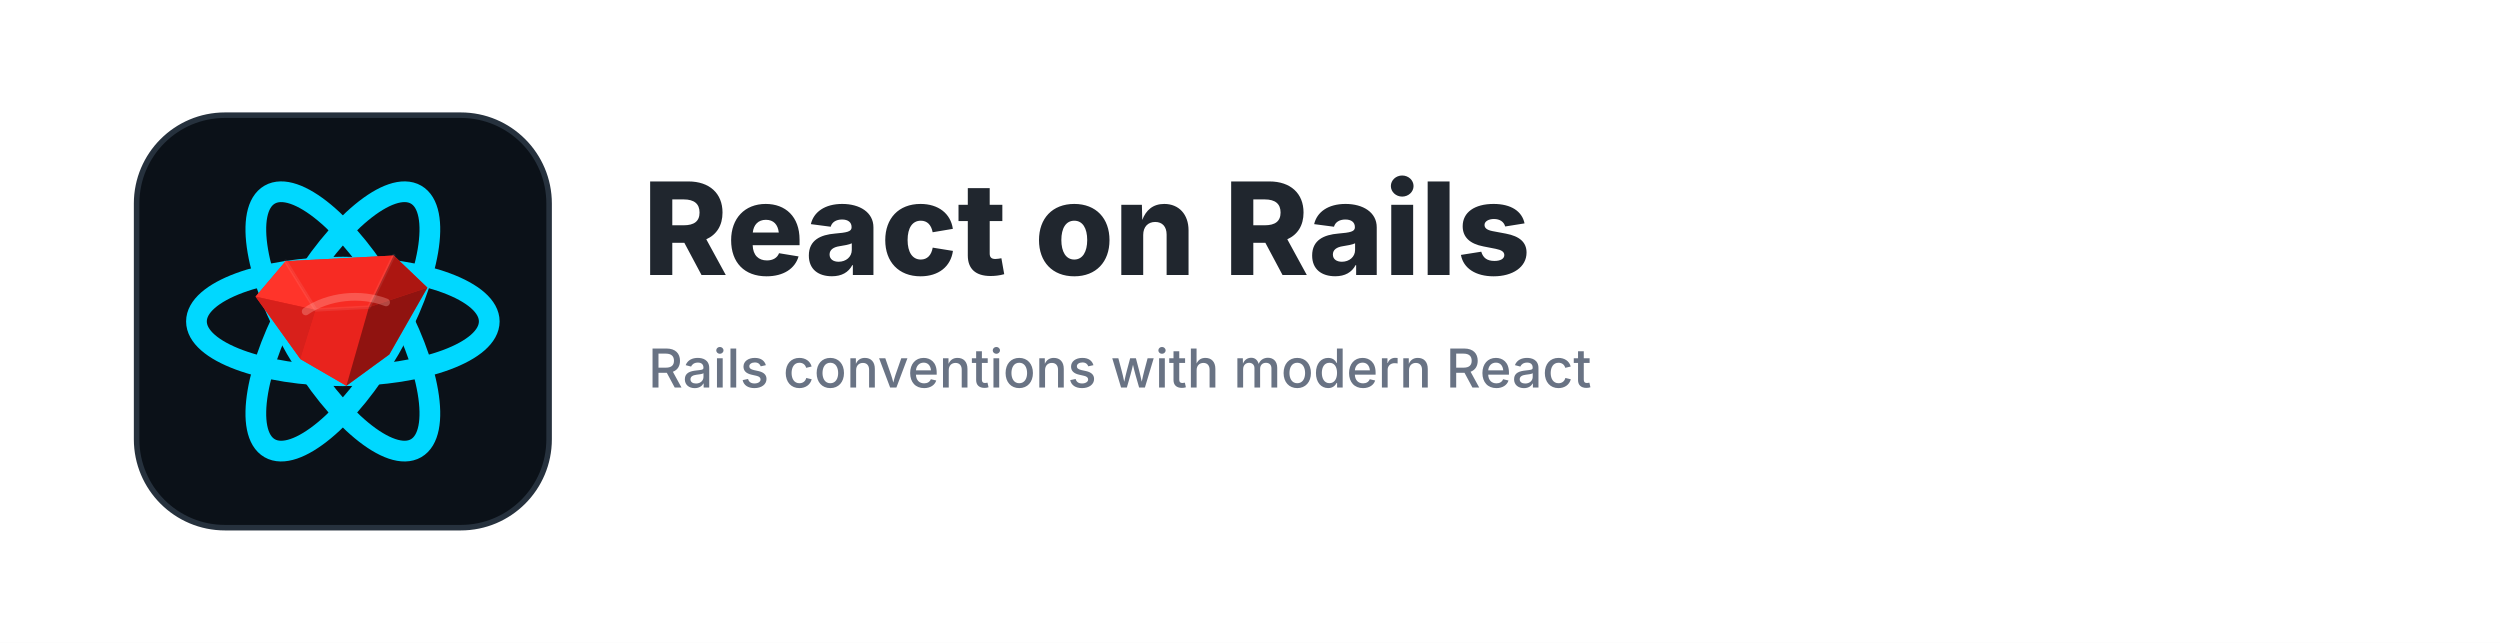
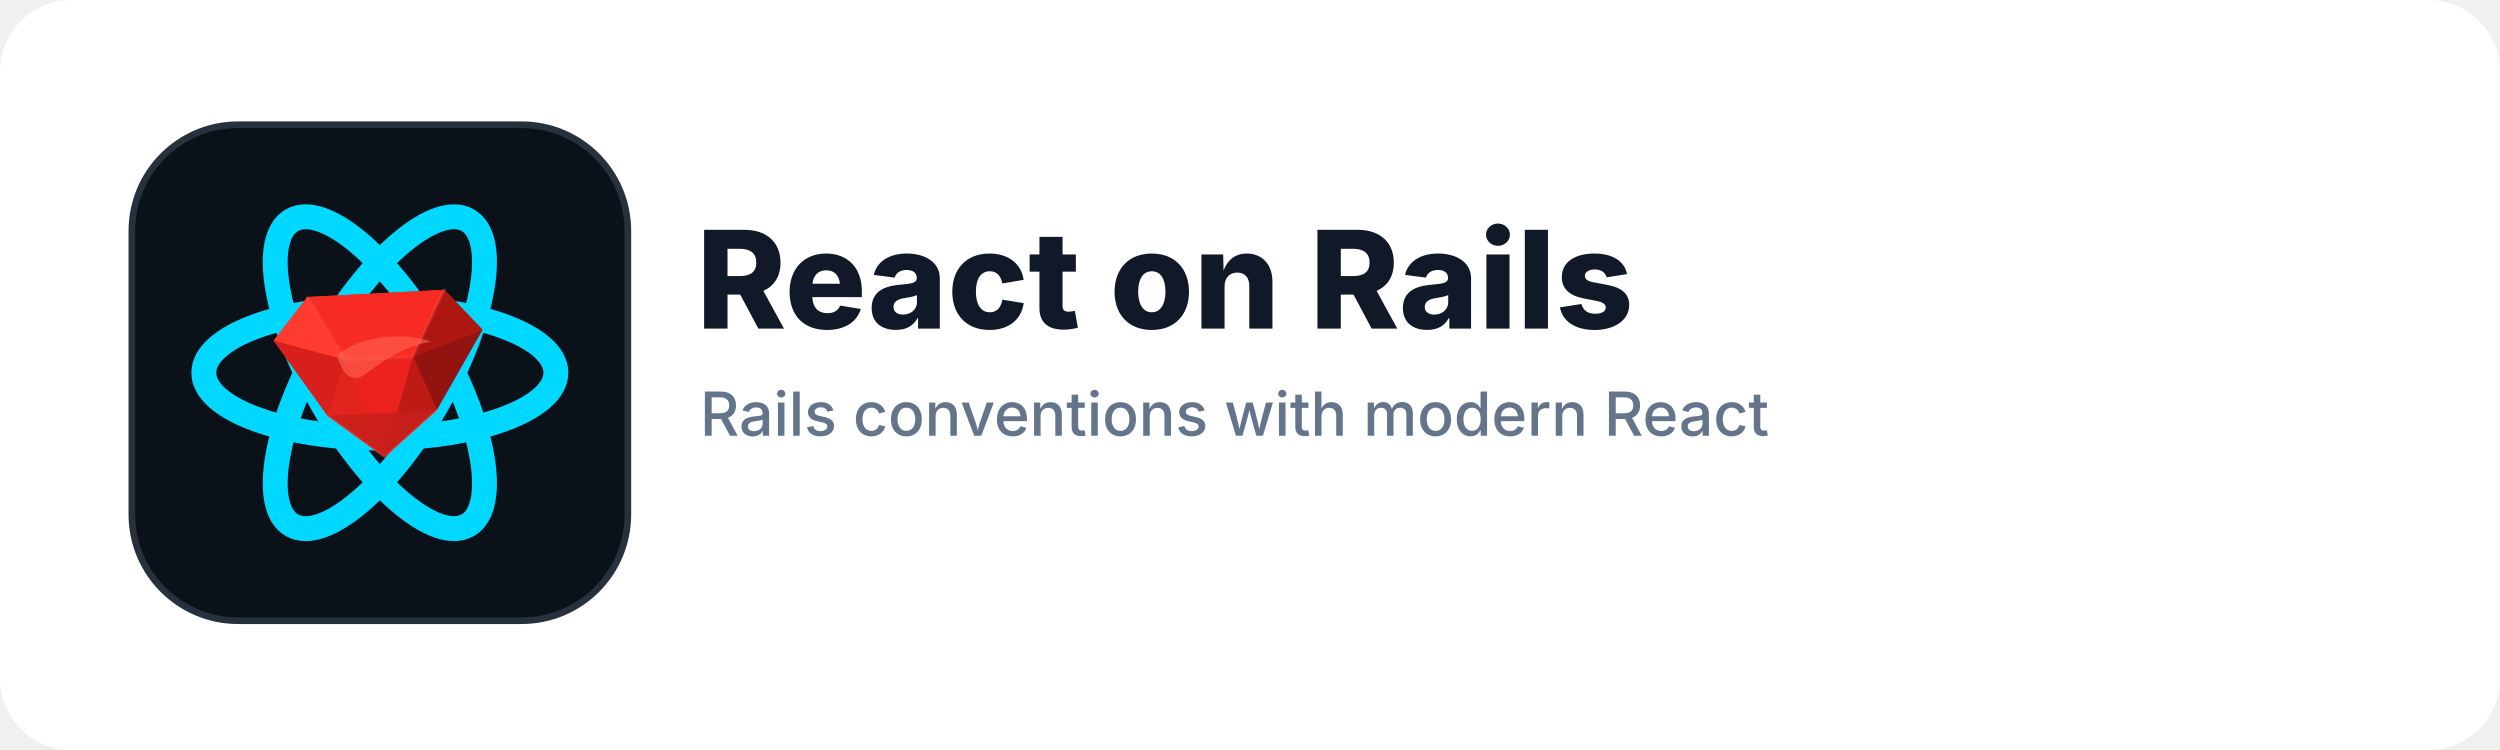
- <svg xmlns="http://www.w3.org/2000/svg" viewBox="0 0 1400 360" role="img" aria-label="React on Rails lockup — Balanced facets + tip — reduced tilt">
-   <rect width="1400" height="360" rx="0" fill="#FFFFFF" />
-   <g transform="translate(60 48) scale(0.2578125)">
+ <svg xmlns="http://www.w3.org/2000/svg" viewBox="0 0 1400 420" role="img" aria-label="React on Rails logo lockup — Reduced tilt + full triangle + red glint">
+   <rect width="1400" height="420" rx="40" fill="#FFFFFF" />
+   <g transform="translate(54 50) scale(0.31)">
    <rect x="64" y="64" width="896" height="896" rx="192" fill="#0B1118" stroke="#26313D" stroke-width="12" />
    <g>
      <g fill="none" stroke="#00D8FF" stroke-width="45" stroke-linecap="round" stroke-linejoin="round">
        <ellipse cx="512" cy="512" rx="318" ry="118" />
        <ellipse cx="512" cy="512" rx="318" ry="118" transform="rotate(60 512 512)" />
        <ellipse cx="512" cy="512" rx="318" ry="118" transform="rotate(-60 512 512)" />
      </g>
      <g transform="translate(512 505) rotate(-3) scale(1.05)">
-         <path d="M-178 -54 L-112 -124 L112 -124 L178 -54 L92 80 L0 140 L-92 80 Z" fill="#EC221E" />
-         <path d="M-178 -54 L-112 -124 L-55 -20 Z" fill="#FF342A" />
-         <path d="M-112 -124 L112 -124 L55 -20 L-55 -20 Z" fill="#F72B23" />
-         <path d="M112 -124 L178 -54 L55 -20 Z" fill="#A81510" opacity="0.94" />
-         <path d="M-178 -54 L-55 -20 L-92 80 Z" fill="#D8201B" />
-         <path d="M-92 80 L-55 -20 L55 -20 L0 140 Z" fill="#E9231D" />
-         <path d="M55 -20 L178 -54 L92 80 L0 140 Z" fill="#76100C" opacity="0.78" />
-         <path d="M-76 -18 C-28 -48 40 -51 91 -28" fill="none" stroke="#FFB6AD" stroke-width="16" stroke-linecap="round" opacity="0.32" />
-         <path d="M-112 -124 L-55 -20 L55 -20 L112 -124" fill="none" stroke="#FFFFFF" stroke-width="7" stroke-linecap="round" stroke-linejoin="round" opacity="0.08" />
+         <path d="M-180 -58 L-118 -130 L118 -130 L180 -58 L94 76 L0 152 L-94 76 Z" fill="#EC221E" />
+         <path d="M-180 -58 L-118 -130 L-58 -18 Z" fill="#FF3B30" />
+         <path d="M-118 -130 L118 -130 L58 -18 L-58 -18 Z" fill="#F72B23" />
+         <path d="M118 -130 L180 -58 L58 -18 Z" fill="#A81510" opacity="0.92" />
+         <path d="M-180 -58 L-58 -18 L-94 76 Z" fill="#D7201B" />
+         <path d="M58 -18 L180 -58 L94 76 Z" fill="#75100C" opacity="0.76" />
+         <path d="M-94 76 L-58 -18 L0 152 Z" fill="#E3231D" />
+         <path d="M58 -18 L94 76 L0 152 Z" fill="#B81914" opacity="0.88" />
+         <path d="M-94 76 L94 76 L0 152 Z" fill="#C81F1A" opacity="0.88" />
+         <path d="M-72 -28 C-31 -58 43 -62 91 -42 C52 -38 14 -20 -24 7 C-48 24 -65 8 -72 -28 Z" fill="#FF6252" opacity="0.62" />
+         <path d="M-118 -130 L-58 -18 L58 -18 L118 -130" fill="none" stroke="#FF7A70" stroke-width="6" stroke-linecap="round" stroke-linejoin="round" opacity="0.16" />
+         <path d="M-94 76 L0 152 L94 76" fill="none" stroke="#FF7A70" stroke-width="5" stroke-linecap="round" stroke-linejoin="round" opacity="0.18" />
      </g>
    </g>
  </g>
-   <text x="360" y="154" font-family="Inter, ui-sans-serif, system-ui, -apple-system, BlinkMacSystemFont, 'Segoe UI', sans-serif" font-size="72" font-weight="800" fill="#20262E">React on Rails</text>
-   <text x="363" y="217" font-family="Inter, ui-sans-serif, system-ui, -apple-system, BlinkMacSystemFont, 'Segoe UI', sans-serif" font-size="30" font-weight="500" fill="#697384">Rails conventions with modern React</text>
+   <text x="390" y="184" font-family="Inter, Avenir Next, Helvetica, Arial, sans-serif" font-size="76" font-weight="800" fill="#111827">React on Rails</text>
+   <text x="392" y="244" font-family="Inter, Avenir Next, Helvetica, Arial, sans-serif" font-size="34" font-weight="500" fill="#64748B">Rails conventions with modern React</text>
</svg>
